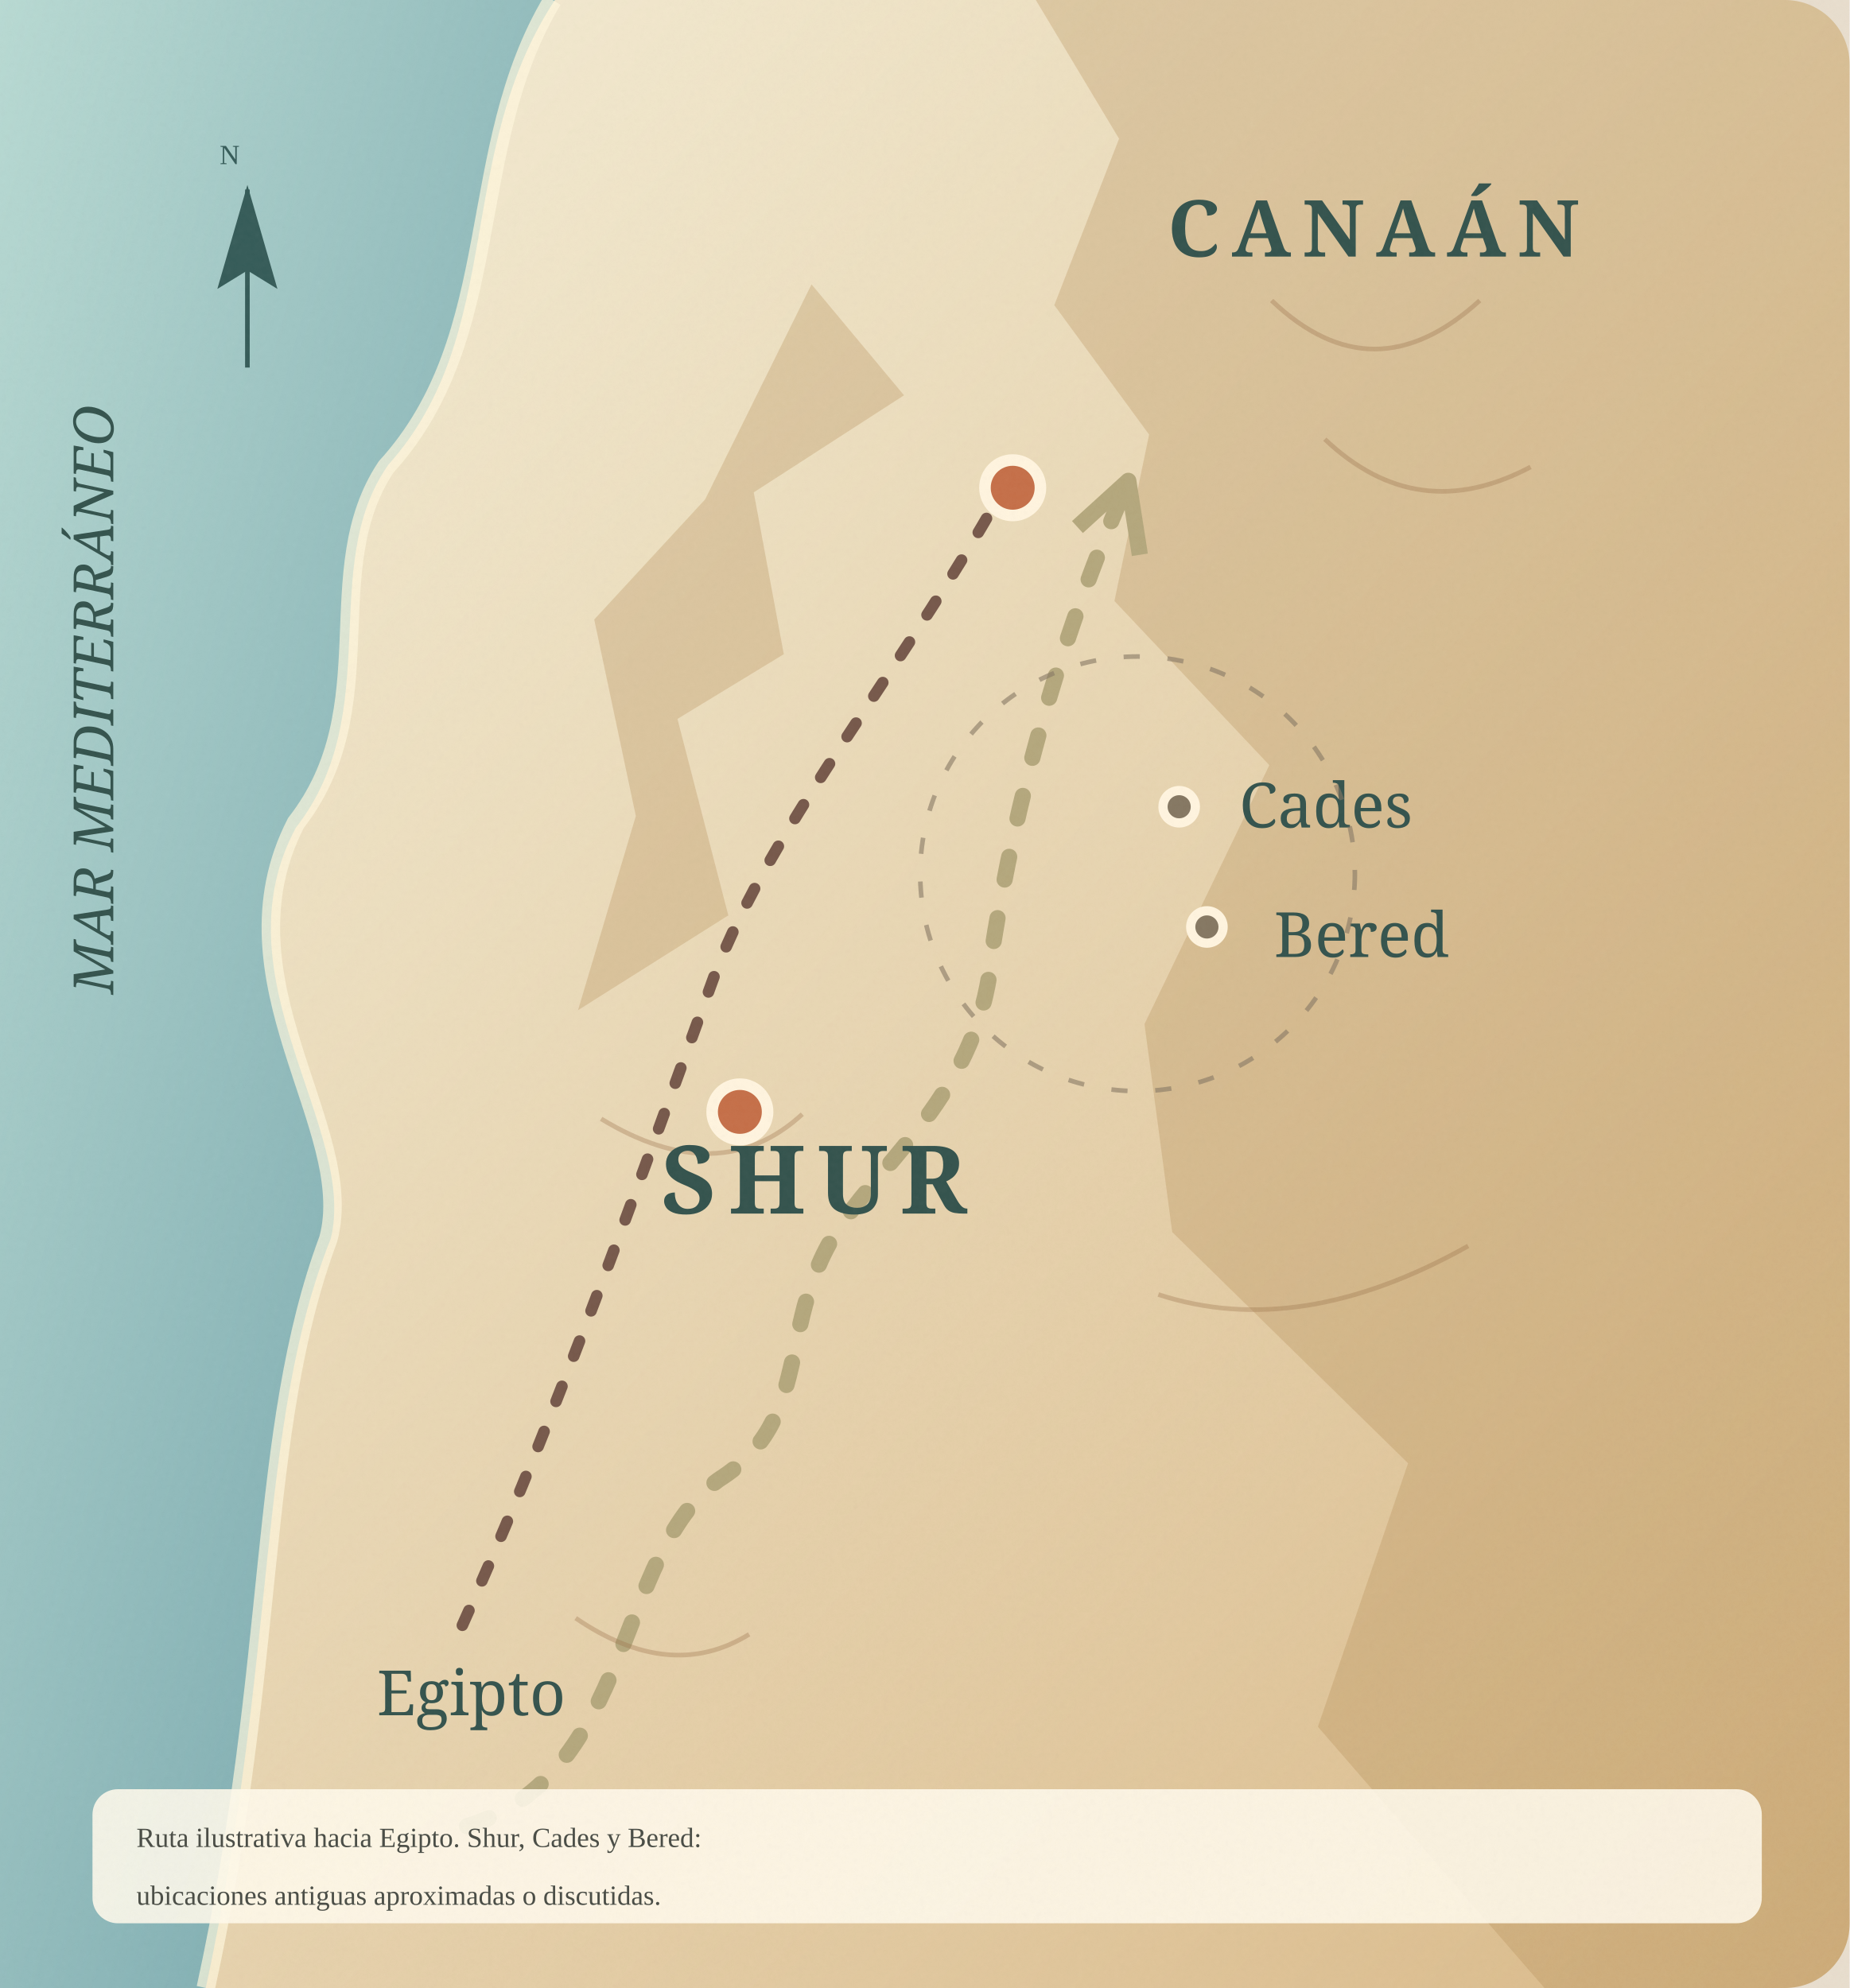
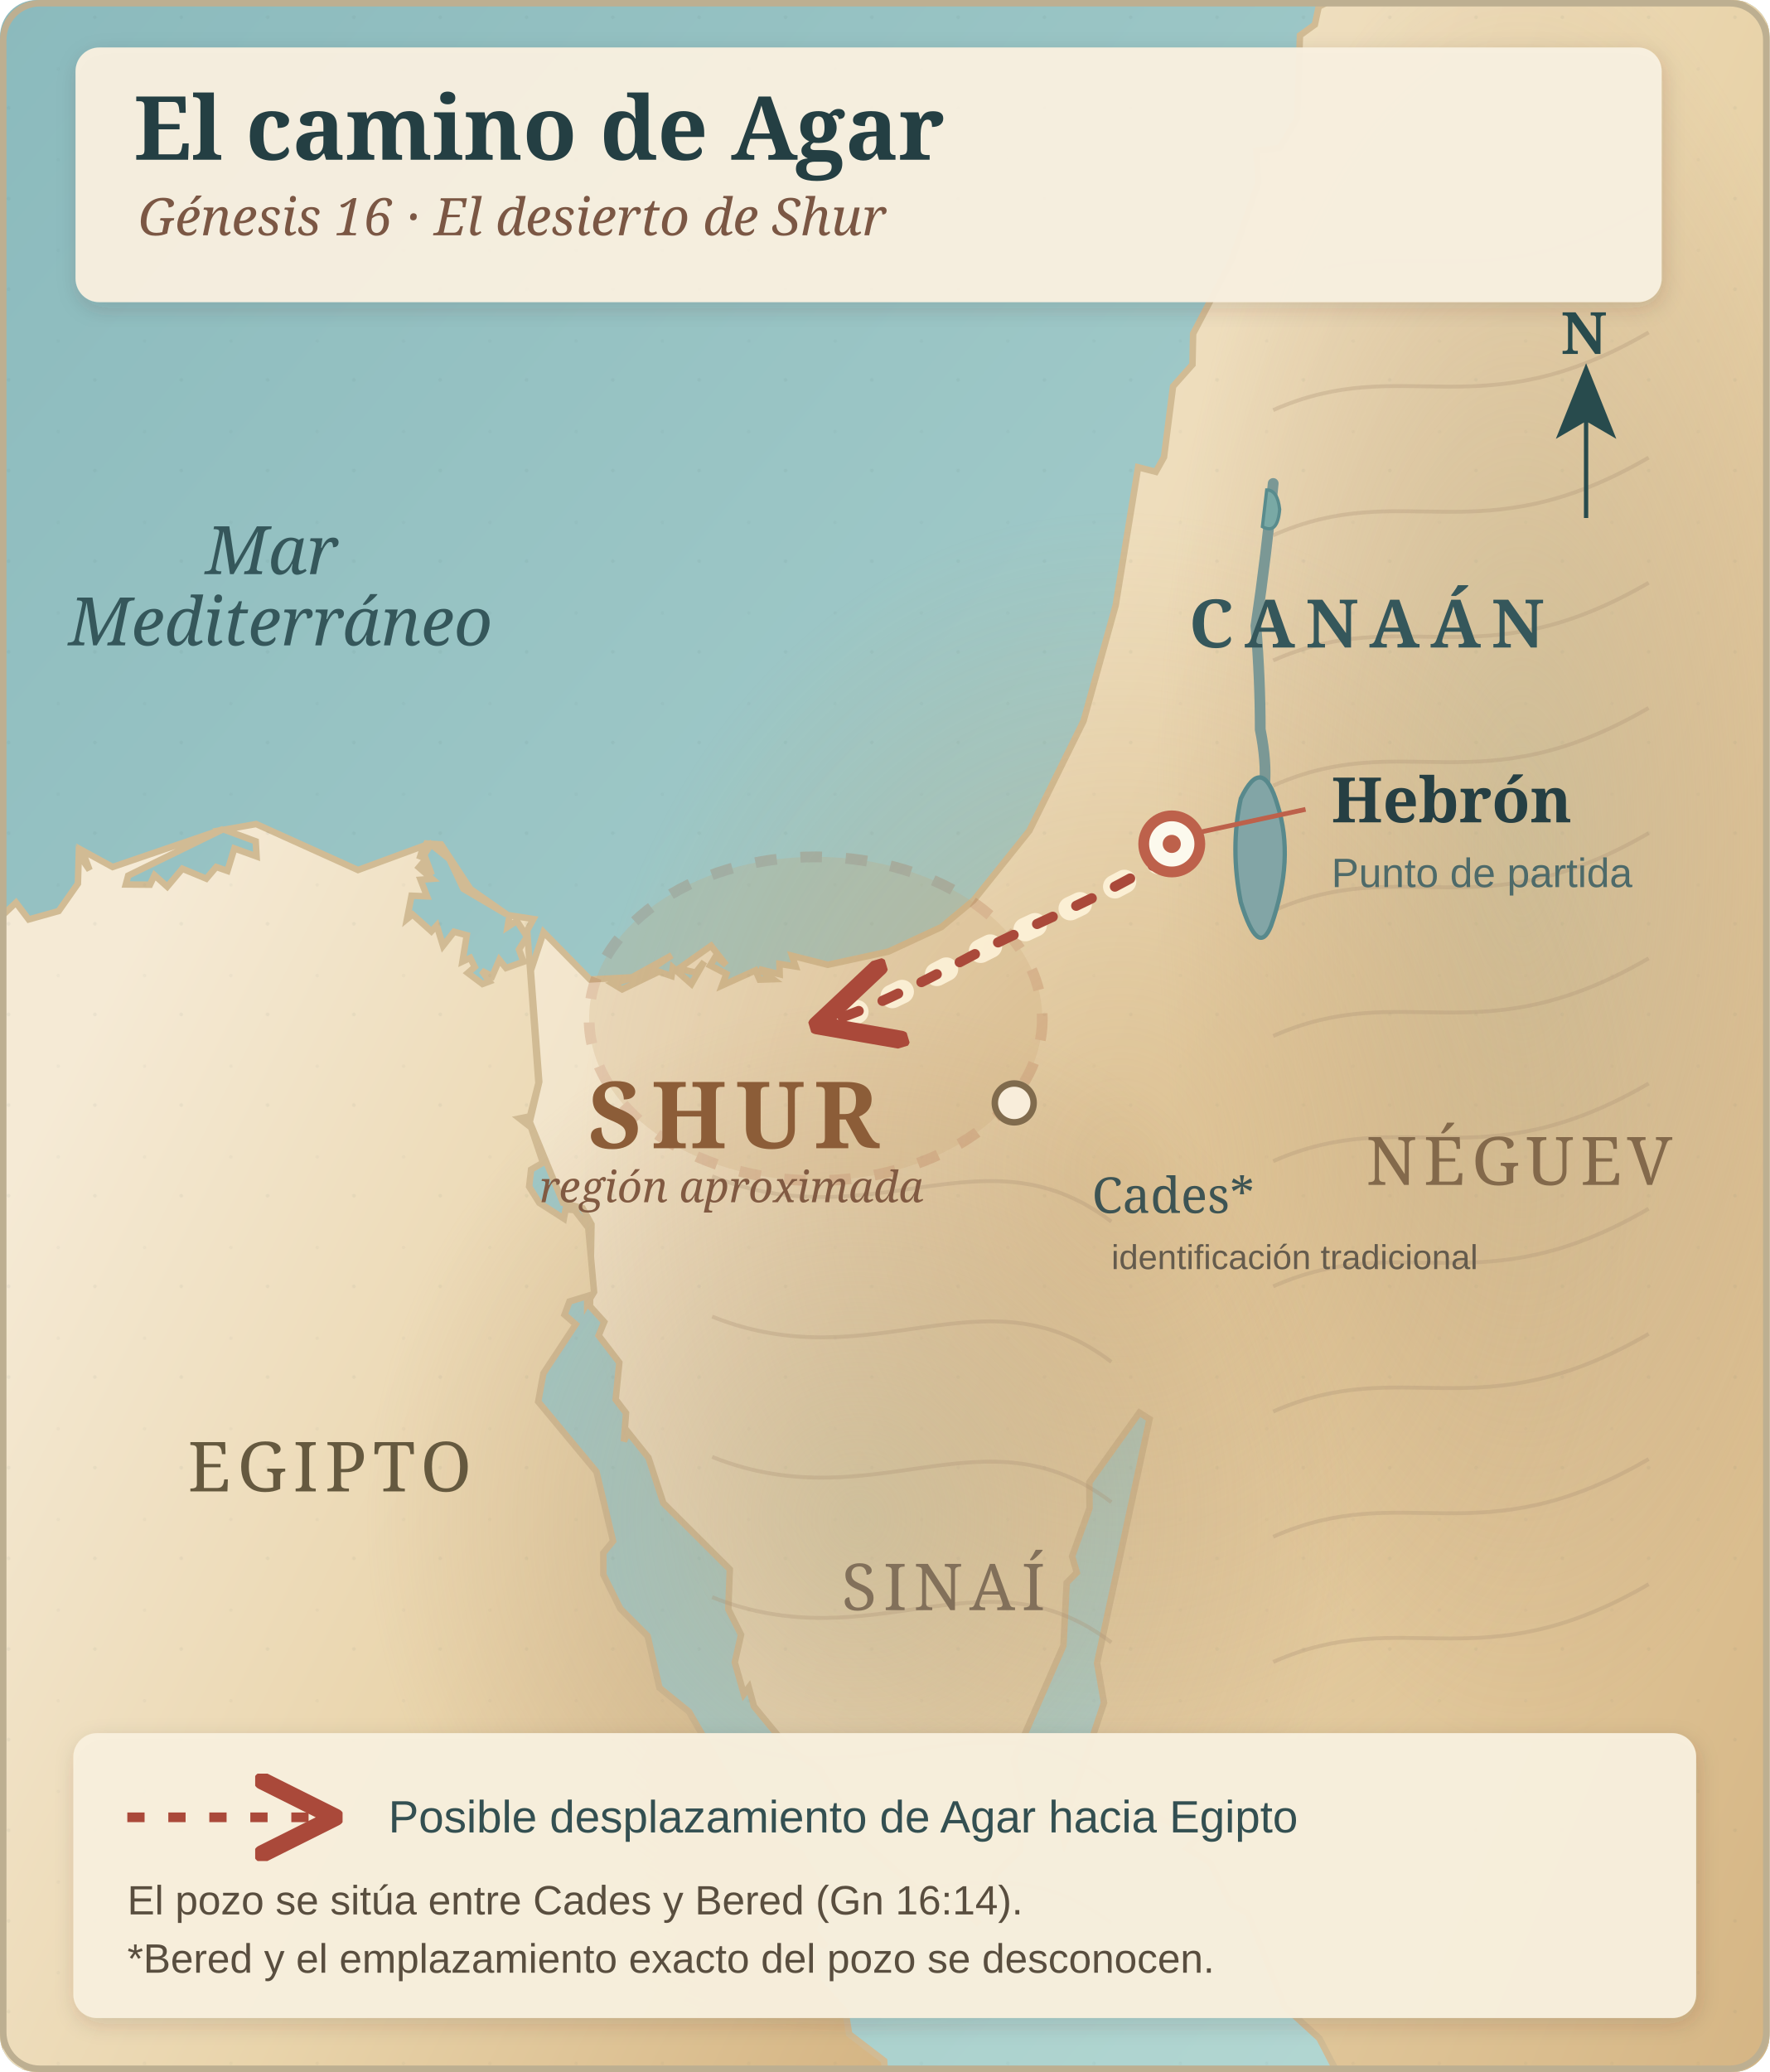
- <svg xmlns="http://www.w3.org/2000/svg" viewBox="0 0 800 860" role="img" aria-labelledby="title desc">
+ <svg xmlns="http://www.w3.org/2000/svg" width="820" height="960" viewBox="0 0 820 960" role="img" aria-labelledby="map-title map-desc">
  <defs>
-     <linearGradient id="sand" x1="0" y1="0" x2="1" y2="1">
-       <stop stop-color="#f6f0da" />
-       <stop offset="1" stop-color="#d9b988" />
+     <linearGradient id="water" x1="0" y1="0" x2="1" y2="1">
+       <stop stop-color="#8bbabd" />
+       <stop offset="1" stop-color="#b7dad4" />
    </linearGradient>
-     <linearGradient id="sea" x1="0" y1="0" x2="1" y2="1">
-       <stop stop-color="#b8d9d2" />
-       <stop offset="1" stop-color="#6d9fa7" />
+     <linearGradient id="sand" x1="0" y1=".3" x2="1" y2="1">
+       <stop stop-color="#f5ead5" />
+       <stop offset=".52" stop-color="#e9d4ab" />
+       <stop offset="1" stop-color="#d5b584" />
    </linearGradient>
-     <filter id="grain">
-       <feTurbulence type="fractalNoise" baseFrequency=".38" numOctaves="3" seed="9" />
-       <feColorMatrix type="saturate" values="0" />
-       <feComponentTransfer>
-         <feFuncA type="linear" slope=".065" />
-       </feComponentTransfer>
+     <radialGradient id="highlands">
+       <stop stop-color="#b5aa88" stop-opacity=".48" />
+       <stop offset="1" stop-color="#ae8664" stop-opacity="0" />
+     </radialGradient>
+     <radialGradient id="negev">
+       <stop stop-color="#c7a16a" stop-opacity=".4" />
+       <stop offset="1" stop-color="#c7a16a" stop-opacity="0" />
+     </radialGradient>
+     <pattern id="stipple" width="40" height="42" patternUnits="userSpaceOnUse">
+       <circle cx="4" cy="8" r=".85" fill="#435c5a" opacity=".18" />
+       <circle cx="27" cy="32" r=".8" fill="#435c5a" opacity=".12" />
+     </pattern>
+     <clipPath id="map-clip">
+       <rect width="820" height="960" rx="17" />
+     </clipPath>
+     <filter id="soft-shadow">
+       <feDropShadow dx="1" dy="3" stdDeviation="5" flood-color="#3f3424" flood-opacity=".16" />
    </filter>
+     <marker id="route-arrow" viewBox="0 0 12 12" refX="10" refY="6" markerWidth="9" markerHeight="9" orient="auto">
+       <path d="M1 1L11 6L1 11" fill="none" stroke="#aa493a" stroke-width="2.4" stroke-linecap="round" stroke-linejoin="round" />
+     </marker>
  </defs>
-   <rect width="800" height="860" rx="28" fill="url(#sand)" />
-   <path d="M0 0H240C196 67 219 144 168 201C137 245 167 308 128 358C93 423 155 488 143 536C111 616 120 716 89 860H0Z" fill="url(#sea)" />
-   <path d="M239 0C200 65 219 145 167 202C137 247 167 306 128 356C93 424 155 488 142 536C111 619 120 718 89 860" fill="none" stroke="#fff8dd" stroke-width="8" opacity=".68" />
-   <g opacity=".28" fill="#ae854d">
-     <path d="M448 0l36 60-28 72 41 56-15 72 67 71-54 112 12 90 102 100-39 114 98 113H800V0Z" />
-     <path d="M351 123l40 48-65 42 13 70-46 28 22 85-65 41 25-84-18-85 48-52Z" />
+   <g clip-path="url(#map-clip)">
+     <rect width="820" height="960" fill="url(#water)" />
+     <g fill="url(#sand)" stroke="#d1bb94" stroke-width="3">
+       <path d="M619.5,960.0 L611.4,944.4 L595.3,929.7 L578.2,886.4 L570.5,882.6 L560.9,863.1 L550.0,856.4 L556.0,850.7 L534.2,841.0 L536.0,845.7 L532.2,842.5 L516.3,847.6 L517.9,842.5 L514.9,841.9 L512.0,847.5 L512.9,842.3 L504.7,849.1 L506.2,843.5 L498.9,839.3 L493.3,853.5 L491.0,844.3 L487.3,845.3 L493.2,833.9 L496.1,835.2 L511.6,788.9 L508.4,770.5 L532.7,657.5 L528.0,654.5 L504.8,686.8 L504.9,698.7 L496.8,721.1 L499.0,728.6 L494.3,733.3 L492.8,762.4 L469.8,815.1 L474.1,835.5 L472.7,857.4 L461.1,868.4 L459.8,876.5 L455.2,875.9 L453.8,884.1 L447.9,884.5 L453.8,891.6 L446.6,884.9 L435.8,884.4 L400.9,854.3 L379.8,819.5 L365.2,809.8 L349.4,790.6 L347.0,781.8 L344.7,784.9 L340.5,770.2 L343.4,757.4 L337.5,745.6 L338.2,727.1 L307.4,696.4 L300.5,675.4 L291.0,663.5 L289.1,667.8 L290.1,654.7 L285.3,648.4 L287.0,631.3 L277.4,618.8 L280.0,612.5 L273.4,605.2 L274.1,567.3 L270.0,559.8 L260.9,557.3 L245.5,519.8 L249.9,501.2 L246.0,449.7 L251.9,431.9 L273.4,453.8 L292.9,452.8 L311.3,442.6 L297.6,451.7 L284.0,455.8 L288.3,458.4 L305.3,450.2 L311.2,452.2 L311.8,448.3 L320.4,455.9 L326.3,445.6 L322.4,450.6 L314.5,448.8 L329.5,438.2 L336.5,447.1 L331.7,443.0 L329.1,447.3 L336.6,451.2 L334.6,456.6 L350.1,449.6 L352.0,453.9 L358.2,453.7 L351.7,449.0 L361.3,451.4 L361.2,446.6 L368.7,447.8 L367.0,442.8 L383.6,447.0 L411.7,440.9 L436.3,429.5 L451.2,417.1 L477.0,384.9 L502.1,334.1 L517.0,280.5 L527.4,216.5 L535.6,218.6 L539.4,211.8 L543.6,179.0 L552.6,168.9 L552.9,154.6 L570.6,120.8 L583.2,84.4 L582.1,69.8 L593.0,68.5 L601.2,54.8 L602.4,16.4 L609.3,11.4 L611.1,3.1 L617.1,-0.0 L820.0,-0.0 L820.0,960.0 L619.5,960.0 Z" />
+       <path d="M244.2,434.0 L239.5,426.7 L235.2,429.5 L236.1,424.1 L247.2,425.8 L244.3,431.1 L249.5,501.8 L245.6,517.2 L240.7,518.2 L246.1,522.4 L251.6,538.7 L246.1,541.9 L245.2,549.8 L249.9,557.3 L261.3,564.6 L262.1,560.3 L266.3,560.7 L272.6,568.9 L275.3,598.6 L272.1,603.9 L272.1,600.5 L263.9,603.0 L261.6,609.1 L266.8,613.6 L251.8,636.3 L249.4,649.4 L276.4,681.9 L284.1,714.0 L279.6,719.5 L279.6,729.6 L287.5,745.4 L300.1,758.0 L305.6,782.0 L319.3,793.1 L345.4,838.3 L355.7,850.2 L370.9,858.4 L381.9,876.5 L382.9,884.3 L369.8,880.0 L374.9,889.0 L378.8,887.6 L376.9,894.7 L382.9,901.8 L375.9,898.1 L372.2,902.6 L379.1,910.0 L378.9,917.8 L391.8,932.1 L393.5,942.4 L409.7,954.8 L410.1,960.0 L0.0,960.0 L0.0,425.2 L7.4,418.2 L13.3,426.0 L27.2,422.1 L36.1,409.4 L36.5,395.9 L41.5,403.1 L38.1,394.0 L52.2,401.7 L103.6,384.1 L59.4,405.7 L58.3,409.8 L69.5,409.9 L71.6,405.5 L77.5,410.8 L84.5,402.5 L95.6,407.1 L100.2,401.7 L105.4,403.5 L108.6,393.1 L118.9,396.8 L118.5,389.8 L103.9,384.4 L118.7,381.8 L165.9,403.1 L196.3,391.9 L194.3,398.1 L197.6,390.8 L204.4,391.2 L218.0,411.9 L234.9,423.7 L214.7,411.8 L208.2,398.0 L199.7,391.2 L196.6,396.0 L200.1,405.4 L196.2,399.4 L194.1,401.9 L200.2,407.2 L194.9,407.6 L197.9,415.3 L190.7,415.0 L188.6,425.8 L191.2,423.7 L199.9,431.5 L202.4,428.8 L205.3,438.2 L210.4,431.7 L216.3,433.3 L214.3,445.5 L217.9,443.8 L220.0,448.0 L216.8,450.8 L223.6,455.9 L226.8,454.7 L223.2,449.8 L228.1,452.3 L231.4,444.7 L234.5,448.5 L242.6,445.6 L240.5,439.9 L244.2,434.0 Z" />
+     </g>
+     <rect width="820" height="960" fill="url(#stipple)" opacity=".33" />
+     <ellipse cx="705" cy="390" rx="170" ry="420" fill="url(#highlands)" />
+     <ellipse cx="519" cy="543" rx="250" ry="310" fill="url(#negev)" />
+     <ellipse cx="398" cy="704" rx="230" ry="240" fill="url(#highlands)" />
+     <g stroke="#ab9174" stroke-width="1.8" fill="none" opacity=".31">
+       <path d="M590 132 C 651 105 685 142 764 96" />
+       <path d="M590 190 C 651 163 685 200 764 154" />
+       <path d="M590 248 C 651 221 685 258 764 212" />
+       <path d="M590 306 C 651 279 685 316 764 270" />
+       <path d="M590 364 C 651 337 685 374 764 328" />
+       <path d="M590 422 C 651 395 685 432 764 386" />
+       <path d="M590 480 C 651 453 685 490 764 444" />
+       <path d="M590 538 C 651 511 685 548 764 502" />
+       <path d="M590 596 C 651 569 685 606 764 560" />
+       <path d="M590 654 C 651 627 685 664 764 618" />
+       <path d="M590 712 C 651 685 685 722 764 676" />
+       <path d="M590 770 C 651 743 685 780 764 734" />
+       <path d="M330 545 C 405 575 456 521 515 566" />
+       <path d="M330 610 C 405 640 456 586 515 631" />
+       <path d="M330 675 C 405 705 456 651 515 696" />
+       <path d="M330 740 C 405 770 456 716 515 761" />
+       <path d="M330 805 C 405 835 456 781 515 826" />
+       <path d="M330 870 C 405 900 456 846 515 891" />
+     </g>
+     <path d="M590 224 Q587 256 582 290 Q584 315 584 338 Q587 353 586 364" stroke="#7b9895" stroke-width="5" fill="none" stroke-linecap="round" />
+     <path d="M575 370 Q585 349 592 373 Q600 398 589 429 Q583 444 575 418 Q570 393 575 370Z" fill="#82a5a6" stroke="#58898c" stroke-width="2" />
+     <path d="M587 227Q592 227 593 236Q592 248 585 244Z" fill="#79a9a5" stroke="#598c8d" stroke-width="1.5" />
+     <ellipse cx="378" cy="472" rx="105" ry="75" fill="#c7a272" opacity=".22" stroke="#a75b36" stroke-width="5" stroke-dasharray="10 11" />
+     <path d="M541 397 C 507 418 478 428 450 443 S402 468 382 474" fill="none" stroke="#fff4dc" stroke-width="11" stroke-linecap="round" stroke-dasharray="5 18" opacity=".85" />
+     <path d="M541 397 C 507 418 478 428 450 443 S402 468 382 474" fill="none" stroke="#aa493a" stroke-width="4.7" stroke-linecap="round" stroke-dasharray="8 12" marker-end="url(#route-arrow)" />
+     <g filter="url(#soft-shadow)">
+       <rect x="35" y="22" width="735" height="118" rx="11" fill="#f8f0df" opacity=".97" />
+     </g>
+     <text x="62" y="74" font-family="Georgia,serif" font-size="41" font-weight="bold" fill="#243f43">El camino de Agar</text>
+     <text x="64" y="109" font-family="Georgia,serif" font-size="24" font-style="italic" fill="#7b5744">Génesis 16 · El desierto de Shur</text>
+     <g font-family="Georgia,serif" fill="#35575b">
+       <text x="92" y="266" font-size="31" font-style="italic" text-anchor="middle">
+         <tspan x="130">Mar</tspan>
+         <tspan x="130" dy="33">Mediterráneo</tspan>
+       </text>
+       <text x="551" y="300" font-size="31" font-weight="bold" letter-spacing="5">CANAÁN</text>
+       <text x="633" y="549" font-size="31" letter-spacing="3" fill="#83694b">NÉGUEV</text>
+       <text x="340" y="532" text-anchor="middle" font-size="43" font-weight="bold" letter-spacing="4" fill="#8c5d38">SHUR</text>
+       <text x="339" y="557" text-anchor="middle" font-size="20" font-style="italic" fill="#815a42">región aproximada</text>
+       <text x="87" y="691" font-size="32" letter-spacing="3" fill="#65593f">EGIPTO</text>
+       <text x="390" y="746" font-size="30" letter-spacing="3" fill="#82705a">SINAÍ</text>
+     </g>
+     <circle cx="543" cy="391" r="13" fill="#fcf9ed" stroke="#bd614b" stroke-width="5" />
+     <circle cx="543" cy="391" r="4.2" fill="#bd614b" />
+     <path d="M554 386L605 375" stroke="#bd614b" stroke-width="2.2" fill="none" />
+     <text x="617" y="381" font-family="Georgia,serif" font-size="29" font-weight="bold" fill="#263f43">Hebrón</text>
+     <text x="617" y="411" font-family="Arial,sans-serif" font-size="19" fill="#4e6a69">Punto de partida</text>
+     <circle cx="470" cy="511" r="9" fill="#f8edda" stroke="#806b4d" stroke-width="3" />
+     <text x="506" y="562" font-family="Georgia,serif" font-size="23" fill="#3d5454">Cades*</text>
+     <text x="515" y="588" font-family="Arial,sans-serif" font-size="16" fill="#645b4d">identificación tradicional</text>
+     <path d="M735 171v69M735 171l-12 30 12-7 12 7Z" fill="#284b4d" stroke="#284b4d" stroke-width="2" />
+     <text x="734" y="164" text-anchor="middle" font-family="Georgia,serif" font-size="27" font-weight="bold" fill="#284b4d">N</text>
+     <g filter="url(#soft-shadow)">
+       <rect x="34" y="803" width="752" height="132" rx="11" fill="#f8f0dd" opacity=".97" />
+     </g>
+     <path d="M59 842h93" stroke="#aa493a" stroke-width="4.5" stroke-dasharray="8 11" marker-end="url(#route-arrow)" />
+     <text x="180" y="849" font-family="Arial,sans-serif" font-size="21" fill="#334f51">Posible desplazamiento de Agar hacia Egipto</text>
+     <text x="59" y="887" font-family="Arial,sans-serif" font-size="19" fill="#594e3f">El pozo se sitúa entre Cades y Bered (Gn 16:14).</text>
+     <text x="59" y="914" font-family="Arial,sans-serif" font-size="19" fill="#594e3f">*Bered y el emplazamiento exacto del pozo se desconocen.</text>
  </g>
-   <path d="M202 790C274 768 266 672 311 640C355 612 333 568 368 524C390 495 425 465 429 412C436 367 451 293 488 208" stroke="#b4a77c" stroke-width="7" fill="none" stroke-dasharray="10 17" stroke-linecap="round" />
-   <path d="M466 228l22-20 5 32" stroke="#b4a77c" fill="none" stroke-width="7" stroke-linejoin="round" />
-   <g stroke="#986c47" stroke-width="2" fill="none" opacity=".33">
-     <path d="M550 130q44 42 90 0M573 190q40 38 89 12M501 560q61 20 134-21M260 484q51 31 87-2M249 700q41 28 75 7" />
-   </g>
-   <path d="M437 206C394 285 334 356 309 422C269 532 238 619 196 712" fill="none" stroke="#76584a" stroke-width="5" stroke-dasharray="7 14" stroke-linecap="round" />
-   <g font-family="Georgia,serif" fill="#34534d">
-     <text x="49" y="430" font-style="italic" font-size="24" transform="rotate(-90 49 430)">MAR MEDITERRÁNEO</text>
-     <text x="505" y="111" font-size="34" font-weight="bold" letter-spacing="5">CANAÁN</text>
-     <text x="286" y="525" font-size="41" font-weight="bold" letter-spacing="5">SHUR</text>
-     <text x="536" y="358" font-size="27">Cades</text>
-     <text x="551" y="414" font-size="27">Bered</text>
-     <text x="163" y="742" font-size="27">Egipto</text>
-   </g>
-   <g fill="#c56f48" stroke="#fff4de" stroke-width="5">
-     <circle cx="438" cy="211" r="12" />
-     <circle cx="320" cy="481" r="12" />
-   </g>
-   <g fill="#857762" stroke="#fff4de" stroke-width="4">
-     <circle cx="510" cy="349" r="7" />
-     <circle cx="522" cy="401" r="7" />
-   </g>
-   <circle cx="492" cy="378" r="94" fill="none" stroke="#857762" stroke-width="2" stroke-dasharray="7 12" opacity=".6" />
-   <path d="M94 125l13-45 13 45-13-8Z" fill="#355b58" />
-   <path d="M107 82v77" stroke="#355b58" stroke-width="2" />
-   <text x="95" y="71" font="bold 24px Arial" fill="#355b58">N</text>
-   <rect x="40" y="774" width="722" height="58" rx="11" fill="#fff9eb" opacity=".88" />
-   <text x="59" y="799" font="18px Arial,sans-serif" fill="#494c45">Ruta ilustrativa hacia Egipto. Shur, Cades y Bered:</text>
-   <text x="59" y="824" font="18px Arial,sans-serif" fill="#494c45">ubicaciones antiguas aproximadas o discutidas.</text>
-   <rect width="800" height="860" rx="28" filter="url(#grain)" opacity=".6" />
+   <rect x="1.5" y="1.5" width="817" height="957" rx="17" fill="none" stroke="#bdaf91" stroke-width="3" />
</svg>
